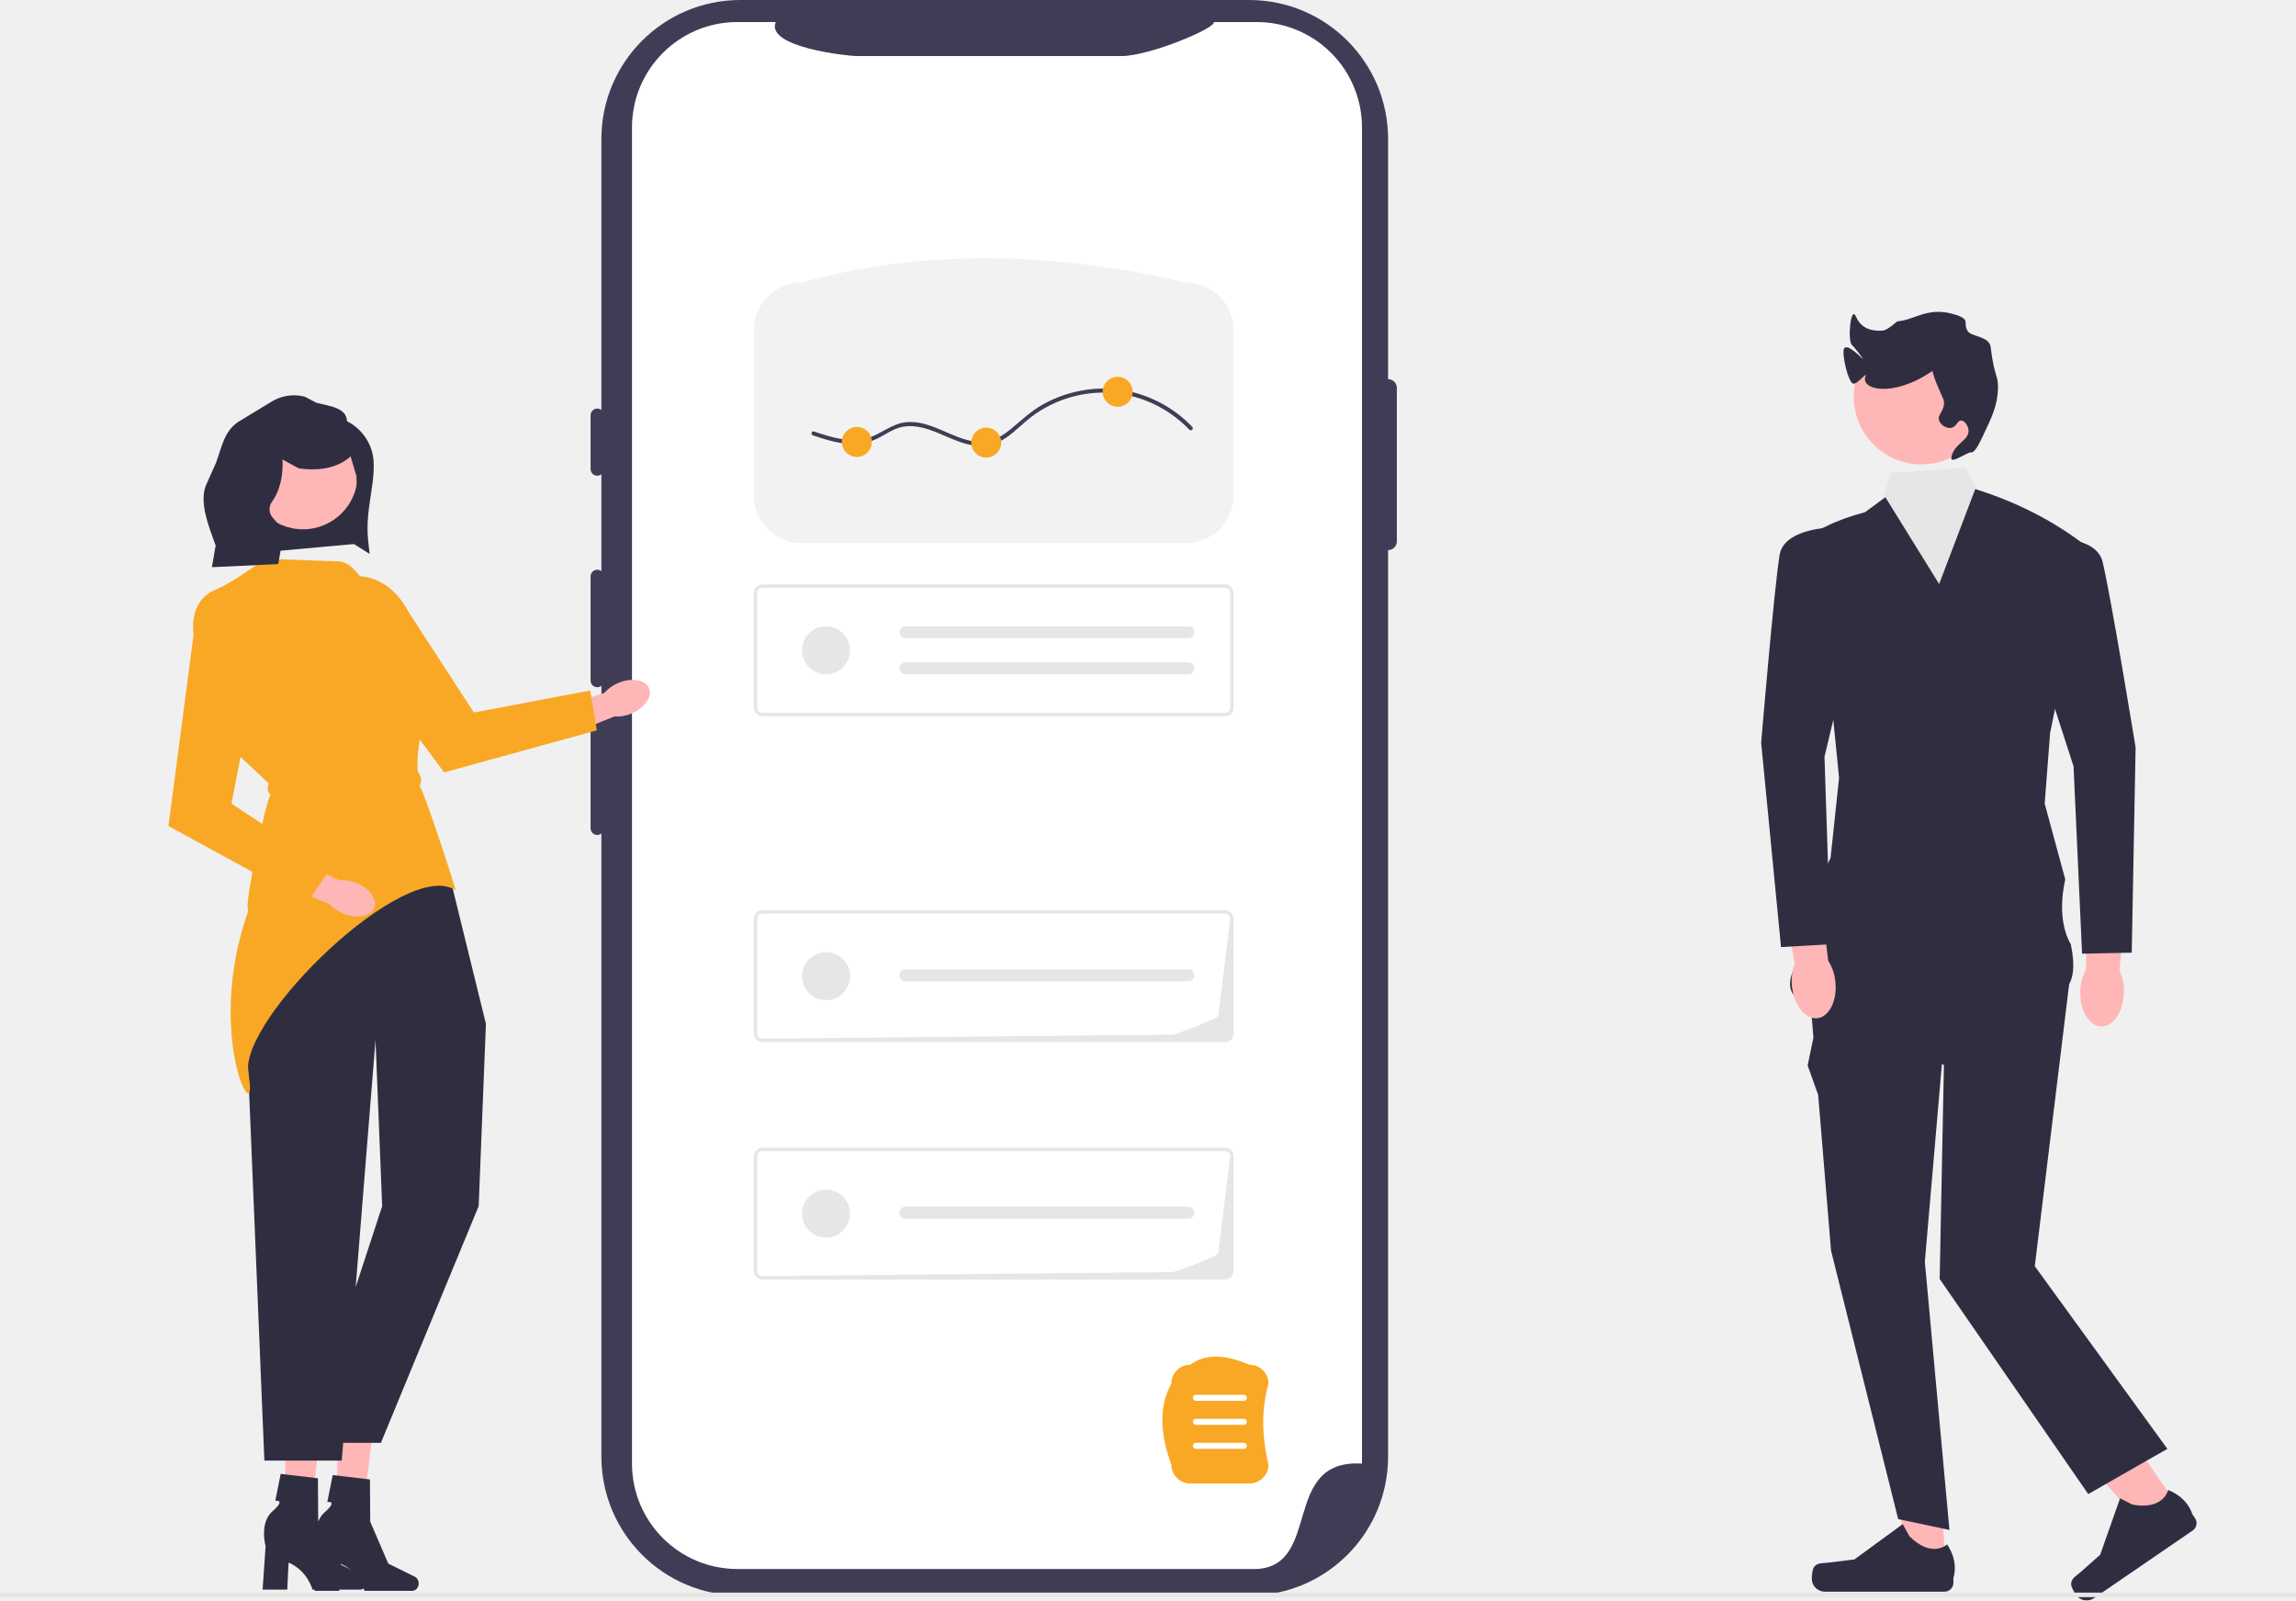
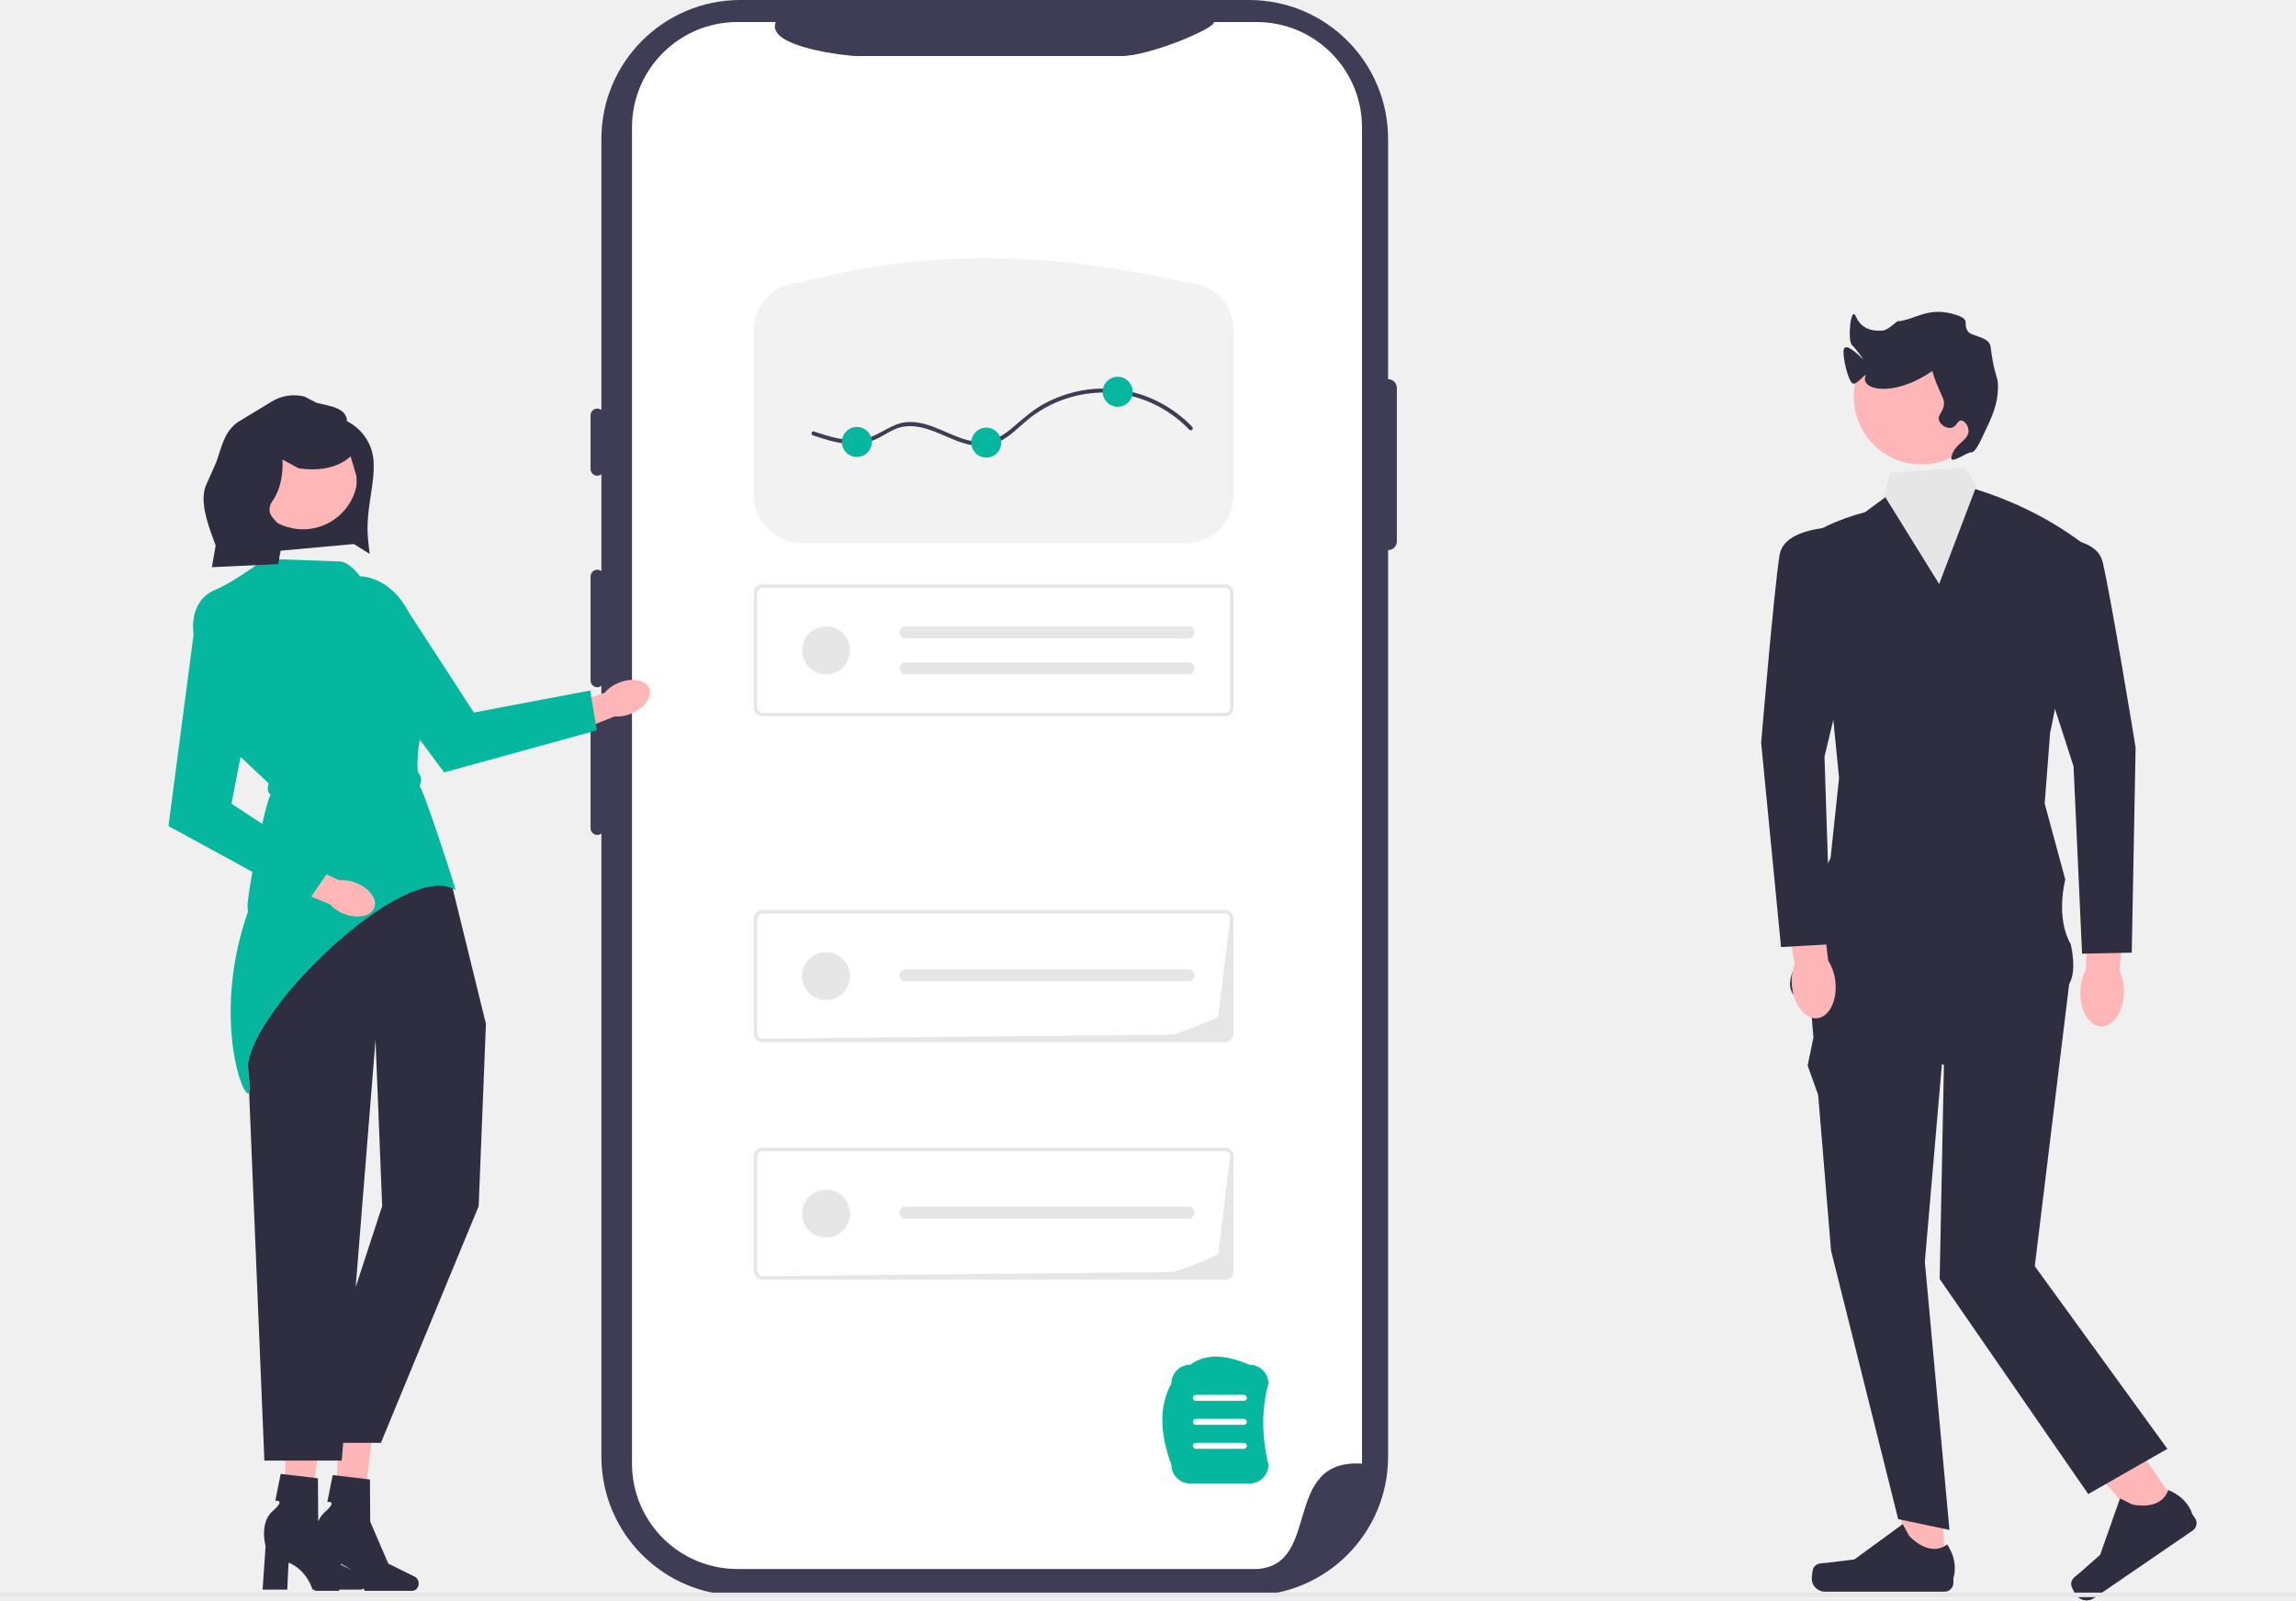
<svg xmlns="http://www.w3.org/2000/svg" width="851.034" height="593.126" viewBox="0 0 851.034 593.126">
  <g>
    <polygon points="106.029 527.613 119.193 527.924 114.22 567.999 105.3 567.789 106.029 527.613" fill="#ffb6b6" />
    <path d="M135.904,586.399l-0-0c0-1.088-.566-2.072-1.44-2.504l-9.824-4.853-6.698-15.535-.101-15.651-13.802-1.623-1.996,9.97s4.11-.613-.964,3.792c-5.074,4.405-2.631,13.024-2.631,13.024l-1.107,16.109h9.134l.49-10.018c7.104,3.014,8.846,10.018,8.846,10.018h17.706c1.319,0,2.389-1.222,2.389-2.729h0l0-0Z" fill="#2f2e41" />
  </g>
  <g>
    <polygon points="125.311 528.054 138.475 528.365 133.503 568.44 124.583 568.23 125.311 528.054" fill="#ffb6b6" />
    <path d="M155.187,586.84l-0-0c0-1.088-.566-2.072-1.44-2.504l-9.824-4.853-6.698-15.535-.101-15.651-13.802-1.623-1.996,9.97s4.11-.613-.964,3.792c-5.074,4.405-2.631,13.024-2.631,13.024l-1.107,16.109h9.134l.49-10.018c7.104,3.014,8.846,10.018,8.846,10.018h17.706c1.319,0,2.389-1.222,2.389-2.729h0l0-0Z" fill="#2f2e41" />
  </g>
  <path d="M110.215,292.991h0l-14.923,35.633c-4.975,11.878-6.551,24.905-4.553,37.626l7.253,175.054h28.677l12.517-155.886,2.47,61.577-28.708,87.732h28.235l36.242-87.733,2.687-67.555-12.876-52.422-57.02-34.028h0Z" fill="#2f2e41" />
  <g>
-     <path id="b-190" d="M514.509,140.519h0V51.514C514.509,23.063,491.446,0,462.996,0h-188.574c-28.45-0-51.514,23.063-51.514,51.513v488.291c0,28.45,23.063,51.514,51.514,51.514h188.573c28.45,0,51.514-23.063,51.514-51.514V203.875h0c1.792,0,3.245-1.453,3.245-3.245l.002-56.866c0-1.792-1.453-3.245-3.245-3.245l-0,0Z" fill="#3f3d56" />
-     <path id="c-191" d="M504.836,47.23v495.189c-30.105-1.849-14.792,37.818-39.056,39.064h-192.443c-21.579,.003-39.075-17.486-39.082-39.064V47.23c.006-21.578,17.502-39.066,39.08-39.064h14.192c-3.865,9.505,27.328,12.597,29.719,12.6h98.559c10.26-.013,35.014-10.385,34.113-12.6h15.854c21.57,.004,39.056,17.486,39.064,39.056l0,.007h-0Z" fill="#fff" />
+     <path id="b-93" d="M514.509,140.519h0V51.514C514.509,23.063,491.446,0,462.996,0h-188.574c-28.45-0-51.514,23.063-51.514,51.513v488.291c0,28.45,23.063,51.514,51.514,51.514h188.573c28.45,0,51.514-23.063,51.514-51.514V203.875h0c1.792,0,3.245-1.453,3.245-3.245l.002-56.866c0-1.792-1.453-3.245-3.245-3.245l-0,0Z" fill="#3f3d56" />
+     <path id="c-94" d="M504.836,47.23v495.189c-30.105-1.849-14.792,37.818-39.056,39.064h-192.443c-21.579,.003-39.075-17.486-39.082-39.064V47.23c.006-21.578,17.502-39.066,39.08-39.064h14.192c-3.865,9.505,27.328,12.597,29.719,12.6h98.559c10.26-.013,35.014-10.385,34.113-12.6h15.854c21.57,.004,39.056,17.486,39.064,39.056l0,.007h-0Z" fill="#fff" />
    <g>
      <path d="M221.39,151.421c-1.372,0-2.488,1.116-2.488,2.488v19.907c0,1.372,1.116,2.488,2.488,2.488s2.488-1.116,2.488-2.488v-19.907c0-1.372-1.116-2.488-2.488-2.488Z" fill="#3f3d56" />
      <path d="M221.39,211.144c-1.372,0-2.488,1.116-2.488,2.488v38.571c0,1.372,1.116,2.488,2.488,2.488s2.488-1.116,2.488-2.488v-38.571c0-1.372-1.116-2.488-2.488-2.488Z" fill="#3f3d56" />
      <path d="M221.39,265.889c-1.372,0-2.488,1.116-2.488,2.488v38.571c0,1.372,1.116,2.488,2.488,2.488s2.488-1.116,2.488-2.488v-38.571c0-1.372-1.116-2.488-2.488-2.488Z" fill="#3f3d56" />
    </g>
  </g>
  <g>
    <polygon points="808.331 559.842 796.522 567.931 759.701 526.233 777.13 514.295 808.331 559.842" fill="#ffb6b6" />
    <path d="M767.691,587.29h0c.057,.871,1.232,3.003,1.725,3.723h0c1.516,2.213,4.54,2.778,6.753,1.262l36.568-25.053c1.51-1.034,1.895-3.097,.861-4.607l-1.043-1.522s-1.326-5.815-8.914-8.903c0,0-1.603,7.587-13.259,5.409l-4.571-2.298-7.367,20.913-7.494,6.614c-1.64,1.447-3.401,2.28-3.26,4.462l-0,0,0,0Z" fill="#2f2e41" />
  </g>
  <g>
    <polygon points="721.269 581.316 706.956 581.314 700.147 526.105 717.667 528.287 721.269 581.316" fill="#ffb6b6" />
    <path d="M672.23,580.991h0c-.446,.751-.681,3.173-.681,4.046h0c0,2.683,2.175,4.858,4.858,4.858h44.327c1.83,0,3.314-1.484,3.314-3.314v-1.845s2.193-5.547-2.322-12.383c0,0-5.611,5.353-13.995-3.031l-2.472-4.479-17.897,13.089-9.92,1.221c-2.17,.267-4.094-.041-5.211,1.839h-0v0Z" fill="#2f2e41" />
  </g>
-   <path id="d-192" d="M671.085,371.505l1.077,13.019-2.143,10.353,3.903,10.915,4.774,57.71,24.884,99.498,19,4-9.121-99.387,7.075-81.978-49.449-14.13Z" fill="#2f2e41" />
-   <path id="e-193" d="M751.825,314.985l-72.666,1.009-8.074,55.508,49.449,23.213-1.577,79.276,55.071,79.72,29.331-16.758-49.149-67.7,13.763-112.89-16.148-41.378h0Z" fill="#2f2e41" />
-   <path id="f-194" d="M698.034,184.487l-12.82,16.453,6.056,126.155,47.434-1.009,8.074-110.007-10.092-28.259-3.652-6.333-4.367-8.2-28,2-2.633,9.2h-0Z" fill="#e6e6e6" />
-   <path id="g-195" d="M679.103,262.504l2.564,25.783-3.15,29.67-3.937,8.044-9,32s-9.185,13.994,11,15,86.346-5.541,86.346-5.541c0,0,8.249-.203,4.654-17.459-5.807-9.98-2.063-24.044-2.063-24.044l-7.637-28.136,2.018-26.24,14.13-68.629c-12.549-9.862-26.604-16.92-41.884-21.7l-13.383,35.19-19.925-32.162-7.569,5.551c-10.209,2.677-19.194,6.794-26.3,13.12l14.136,59.553Z" fill="#2f2e41" />
-   <path id="h-196" d="M439.546,201.291h-142.435c-9.763-.011-17.675-7.923-17.686-17.686v-61.225c.011-9.763,7.923-17.675,17.686-17.686,45.45-12.592,93.118-11.412,142.435,0,9.763,.012,17.674,7.923,17.685,17.686v61.225c-.011,9.763-7.922,17.674-17.685,17.686h-0Z" fill="#f2f2f2" />
+   <path id="d-95" d="M671.085,371.505l1.077,13.019-2.143,10.353,3.903,10.915,4.774,57.71,24.884,99.498,19,4-9.121-99.387,7.075-81.978-49.449-14.13Z" fill="#2f2e41" />
+   <path id="e-96" d="M751.825,314.985l-72.666,1.009-8.074,55.508,49.449,23.213-1.577,79.276,55.071,79.72,29.331-16.758-49.149-67.7,13.763-112.89-16.148-41.378h0Z" fill="#2f2e41" />
+   <path id="f-97" d="M698.034,184.487l-12.82,16.453,6.056,126.155,47.434-1.009,8.074-110.007-10.092-28.259-3.652-6.333-4.367-8.2-28,2-2.633,9.2h-0Z" fill="#e6e6e6" />
+   <path id="g-98" d="M679.103,262.504l2.564,25.783-3.15,29.67-3.937,8.044-9,32s-9.185,13.994,11,15,86.346-5.541,86.346-5.541c0,0,8.249-.203,4.654-17.459-5.807-9.98-2.063-24.044-2.063-24.044l-7.637-28.136,2.018-26.24,14.13-68.629c-12.549-9.862-26.604-16.92-41.884-21.7l-13.383,35.19-19.925-32.162-7.569,5.551c-10.209,2.677-19.194,6.794-26.3,13.12l14.136,59.553Z" fill="#2f2e41" />
+   <path id="h-99" d="M439.546,201.291h-142.435c-9.763-.011-17.675-7.923-17.686-17.686v-61.225c.011-9.763,7.923-17.675,17.686-17.686,45.45-12.592,93.118-11.412,142.435,0,9.763,.012,17.674,7.923,17.685,17.686v61.225c-.011,9.763-7.922,17.674-17.685,17.686h-0Z" fill="#f2f2f2" />
  <g id="i" transform="translate(0 -32.533)">
-     <path id="j-197" d="M454.057,297.99h-171.456c-1.753-.002-3.173-1.422-3.175-3.175v-42.53c.002-1.753,1.422-3.173,3.175-3.175h171.456c1.753,.002,3.173,1.422,3.175,3.175v42.531c-.002,1.753-1.422,3.173-3.175,3.175v-.001Zm-171.456-47.61c-1.052,.001-1.904,.853-1.905,1.905v42.531c.001,1.052,.853,1.904,1.905,1.905h171.456c1.052-.001,1.904-.853,1.905-1.905v-42.531c-.001-1.052-.853-1.904-1.905-1.905h-171.456Z" fill="#e6e6e6" />
-     <path id="k-198" d="M335.625,264.656c-1.227,.026-2.201,1.042-2.176,2.269,.025,1.191,.985,2.15,2.176,2.176h104.778c1.227,.047,2.26-.91,2.307-2.137,.047-1.227-.91-2.26-2.137-2.306h-104.948v-.002Z" fill="#e6e6e6" />
-     <path id="l-199" d="M335.625,277.995c-1.227,.026-2.201,1.042-2.176,2.269,.025,1.191,.985,2.15,2.176,2.176h104.778c1.227,.047,2.26-.91,2.307-2.137,.047-1.227-.91-2.26-2.137-2.306h-104.948v-.002Z" fill="#e6e6e6" />
+     <path id="j-100" d="M454.057,297.99h-171.456c-1.753-.002-3.173-1.422-3.175-3.175v-42.53c.002-1.753,1.422-3.173,3.175-3.175h171.456c1.753,.002,3.173,1.422,3.175,3.175v42.531c-.002,1.753-1.422,3.173-3.175,3.175v-.001Zm-171.456-47.61c-1.052,.001-1.904,.853-1.905,1.905v42.531c.001,1.052,.853,1.904,1.905,1.905h171.456c1.052-.001,1.904-.853,1.905-1.905v-42.531c-.001-1.052-.853-1.904-1.905-1.905h-171.456Z" fill="#e6e6e6" />
+     <path id="k-101" d="M335.625,264.656c-1.227,.026-2.201,1.042-2.176,2.269,.025,1.191,.985,2.15,2.176,2.176h104.778c1.227,.047,2.26-.91,2.307-2.137,.047-1.227-.91-2.26-2.137-2.306h-104.948v-.002Z" fill="#e6e6e6" />
+     <path id="l-102" d="M335.625,277.995c-1.227,.026-2.201,1.042-2.176,2.269,.025,1.191,.985,2.15,2.176,2.176h104.778c1.227,.047,2.26-.91,2.307-2.137,.047-1.227-.91-2.26-2.137-2.306h-104.948v-.002Z" fill="#e6e6e6" />
    <circle id="m" cx="306.192" cy="273.551" r="8.891" fill="#e6e6e6" />
  </g>
  <g id="n" transform="translate(0 0.223)">
-     <path id="o-200" d="M454.057,473.99h-171.456c-1.753-.002-3.173-1.422-3.175-3.175v-42.53c.002-1.753,1.422-3.173,3.175-3.175h171.456c1.753,.002,3.173,1.422,3.175,3.175v42.531c-.002,1.753-1.422,3.173-3.175,3.175v-.001Zm-171.456-47.61c-1.052,.001-1.904,.853-1.905,1.905v42.531c.001,1.052,.853,1.904,1.905,1.905l151.979-1.498c1.052-.001,16.999-5.948,17-7l4.382-35.938c-.001-1.052-.853-1.904-1.905-1.905h-171.456Z" fill="#e6e6e6" />
-     <path id="p-201" d="M335.625,446.996c-1.227-.026-2.244,.948-2.269,2.176s.948,2.244,2.176,2.269c.031,.001,.063,.001,.094,0h104.778c1.227,.047,2.26-.91,2.307-2.136,.047-1.227-.91-2.26-2.137-2.307h-104.948v-.002Z" fill="#e6e6e6" />
+     <path id="o-103" d="M454.057,473.99h-171.456c-1.753-.002-3.173-1.422-3.175-3.175v-42.53c.002-1.753,1.422-3.173,3.175-3.175h171.456c1.753,.002,3.173,1.422,3.175,3.175v42.531c-.002,1.753-1.422,3.173-3.175,3.175v-.001Zm-171.456-47.61c-1.052,.001-1.904,.853-1.905,1.905v42.531c.001,1.052,.853,1.904,1.905,1.905l151.979-1.498c1.052-.001,16.999-5.948,17-7l4.382-35.938c-.001-1.052-.853-1.904-1.905-1.905h-171.456Z" fill="#e6e6e6" />
+     <path id="p-104" d="M335.625,446.996c-1.227-.026-2.244,.948-2.269,2.176s.948,2.244,2.176,2.269c.031,.001,.063,.001,.094,0h104.778c1.227,.047,2.26-.91,2.307-2.136,.047-1.227-.91-2.26-2.137-2.307h-104.948v-.002Z" fill="#e6e6e6" />
    <circle id="q" cx="306.192" cy="449.551" r="8.891" fill="#e6e6e6" />
  </g>
  <g id="r" transform="translate(0 0.223)">
-     <path id="s-202" d="M454.057,385.99h-171.456c-1.753-.002-3.173-1.422-3.175-3.175v-42.53c.002-1.753,1.422-3.173,3.175-3.175h171.456c1.753,.002,3.173,1.422,3.175,3.175v42.531c-.002,1.753-1.422,3.173-3.175,3.175v-.001Zm-171.456-47.61c-1.052,.001-1.904,.853-1.905,1.905v42.531c.001,1.052,.853,1.904,1.905,1.905l151.979-1.498c1.052-.001,16.999-5.948,17-7l4.382-35.938c-.001-1.052-.853-1.904-1.905-1.905h-171.456Z" fill="#e6e6e6" />
-     <path id="t-203" d="M335.625,358.996c-1.227-.026-2.244,.948-2.269,2.176s.948,2.244,2.176,2.269c.031,.001,.063,.001,.094,0h104.778c1.227,.047,2.26-.91,2.307-2.136,.047-1.227-.91-2.26-2.137-2.307h-104.948v-.002Z" fill="#e6e6e6" />
+     <path id="s-105" d="M454.057,385.99h-171.456c-1.753-.002-3.173-1.422-3.175-3.175v-42.53c.002-1.753,1.422-3.173,3.175-3.175h171.456c1.753,.002,3.173,1.422,3.175,3.175v42.531c-.002,1.753-1.422,3.173-3.175,3.175v-.001Zm-171.456-47.61c-1.052,.001-1.904,.853-1.905,1.905v42.531c.001,1.052,.853,1.904,1.905,1.905l151.979-1.498c1.052-.001,16.999-5.948,17-7l4.382-35.938c-.001-1.052-.853-1.904-1.905-1.905h-171.456Z" fill="#e6e6e6" />
+     <path id="t-106" d="M335.625,358.996c-1.227-.026-2.244,.948-2.269,2.176s.948,2.244,2.176,2.269c.031,.001,.063,.001,.094,0h104.778c1.227,.047,2.26-.91,2.307-2.136,.047-1.227-.91-2.26-2.137-2.307h-104.948v-.002Z" fill="#e6e6e6" />
    <circle id="u" cx="306.192" cy="361.551" r="8.891" fill="#e6e6e6" />
  </g>
  <g>
    <circle cx="712.17" cy="147.071" r="25.049" fill="#ffb6b6" />
    <path d="M730.567,167.652c1.38,.235,3-3.109,4.547-6.366,3.24-6.819,5.3-11.153,5.457-17.28,.134-5.222-1.317-3.851-2.728-15.461-.465-3.829-7.007-3.822-8.339-5.64-2.249-3.071,1.202-4.338-4.394-6.183-10.481-3.456-15.221,1.913-21.877,2.375-.168,.012-3.468,3.239-5.311,3.406-3.229,.292-7.887-.211-9.975-5.13-1.953-4.6-3.246,8.842-1.501,10.505,1.482,1.412,4.038,4.957,4.103,5.215,.074,.292-6.077-6.522-7.104-3.714-.739,2.021,1.587,12.418,3.466,12.809,1.571,.327,5.414-4.853,4.547-2.728-2.011,4.926,10.081,8.07,24.556-1.819,.513-.351,.028,.209,1.819,4.547,2.258,5.472,2.768,5.769,2.728,7.276-.085,3.263-2.535,4.223-1.819,6.366,.58,1.736,2.846,3.079,4.547,2.728,1.919-.396,2.249-2.771,3.638-2.728,1.19,.036,2.603,1.829,2.728,3.638,.265,3.811-5.378,4.86-6.366,10.004-.558,2.903,6.008-2.035,7.276-1.819Z" fill="#2f2e41" />
  </g>
  <g>
-     <path id="v-204" d="M787.255,367.879h0c.108-2.805-.456-5.595-1.647-8.137l2.58-29.233-13.95-.82-1.114,29.747c-1.316,2.48-2.019,5.238-2.051,8.045-.175,7.022,3.306,12.804,7.773,12.916s8.232-5.491,8.407-12.512l.002-.007Z" fill="#ffb6b6" />
-     <path id="w-205" d="M757.58,250l11,34,3.158,69.441,18.414-.376,1.429-76.065s-9.177-56.205-12.25-68.838c-3.073-12.633-31.407-7.951-31.407-7.951l9.656,49.79v-0Z" fill="#2f2e41" />
+     <path id="v-107" d="M787.255,367.879h0c.108-2.805-.456-5.595-1.647-8.137l2.58-29.233-13.95-.82-1.114,29.747c-1.316,2.48-2.019,5.238-2.051,8.045-.175,7.022,3.306,12.804,7.773,12.916s8.232-5.491,8.407-12.512l.002-.007Z" fill="#ffb6b6" />
+     <path id="w-108" d="M757.58,250l11,34,3.158,69.441,18.414-.376,1.429-76.065s-9.177-56.205-12.25-68.838c-3.073-12.633-31.407-7.951-31.407-7.951l9.656,49.79v-0Z" fill="#2f2e41" />
  </g>
  <path d="M301.32,161.356c5.202,1.727,10.656,3.476,16.209,3.181,2.527-.134,4.958-.737,7.25-1.809,2.351-1.099,4.499-2.592,6.879-3.634,8.746-3.828,17.419,2.711,25.575,5.166,4.069,1.225,8.349,1.518,12.329-.188,4.398-1.884,7.715-5.48,11.336-8.482,8.118-6.731,18.711-10.361,29.248-10.086,11.559,.301,22.747,5.406,30.707,13.757,.667,.7,1.727-.362,1.061-1.061-6.956-7.298-16.33-12.219-26.311-13.71-10.003-1.494-20.387,.502-29.183,5.484-4.451,2.521-8.021,5.971-11.941,9.192-3.818,3.136-8.063,5.157-13.097,4.49-8.672-1.148-16.131-7.831-25.125-7.225-5.744,.387-9.847,4.709-15.252,6.087-6.448,1.644-13.188-.584-19.284-2.608-.918-.305-1.312,1.143-.399,1.446h0l-0-0Z" fill="#3f3d56" />
-   <circle id="x" cx="317.602" cy="163.793" r="5.556" fill="#f9a826" />
-   <circle id="y" cx="365.566" cy="164.039" r="5.556" fill="#f9a826" />
-   <circle id="a`" cx="414.276" cy="145.192" r="5.556" fill="#f9a826" />
-   <path id="aa-206" d="M91.886,337.949c-16.427,46.772,4.503,83.62,.159,59.85-3.63-19.865,58.223-80.315,76.841-67.85-.39-2.017-12.224-38.387-13.384-38.555,1.623-4.087-.639-4.126-.731-6.22-.352-8.088,1.528-16.484,5.19-25.125,2.4-6.676,2.442-12.412,.116-17.037-2.001-3.801-5.364-6.707-9.415-8.137l-12.2-14.734c-3.178-3.835-7.865-12.11-12.845-12.079l-26.733-.955c-.764-.459-10.151,7.613-19.291,11.574-9.913,4.3-7.868,16.036-7.843,16.186l.023,.14,.109,.1,14.571,42.888,13.165,12.338c-.667,1.934-.5,3.386,.749,4.219-1.793,1.326-9.769,41.007-8.481,42.397v1h0Z" fill="#f9a826" />
+   <circle id="x" cx="317.602" cy="163.793" r="5.556" fill="#06b7a0" />
+   <circle id="y" cx="365.566" cy="164.039" r="5.556" fill="#06b7a0" />
+   <circle id="a`" cx="414.276" cy="145.192" r="5.556" fill="#06b7a0" />
+   <path id="aa-109" d="M91.886,337.949c-16.427,46.772,4.503,83.62,.159,59.85-3.63-19.865,58.223-80.315,76.841-67.85-.39-2.017-12.224-38.387-13.384-38.555,1.623-4.087-.639-4.126-.731-6.22-.352-8.088,1.528-16.484,5.19-25.125,2.4-6.676,2.442-12.412,.116-17.037-2.001-3.801-5.364-6.707-9.415-8.137l-12.2-14.734c-3.178-3.835-7.865-12.11-12.845-12.079l-26.733-.955c-.764-.459-10.151,7.613-19.291,11.574-9.913,4.3-7.868,16.036-7.843,16.186l.023,.14,.109,.1,14.571,42.888,13.165,12.338c-.667,1.934-.5,3.386,.749,4.219-1.793,1.326-9.769,41.007-8.481,42.397v1h0Z" fill="#06b7a0" />
  <g>
-     <path id="ab-207" d="M229.25,253.07c-1.988,.793-3.757,2.051-5.159,3.668l-21.17,7.257,3.748,9.972,21.071-8.435c2.135,.149,4.275-.215,6.241-1.062,4.947-2.053,7.9-6.269,6.592-9.417s-6.376-4.036-11.323-1.983h0v-0Z" fill="#ffb6b6" />
-     <path id="ac-208" d="M116.321,221.067h0l48.295,65.19,56.611-15.59-2.461-14.768-43.108,8.165-24.049-36.972c-7.853-15.18-23.331-18.237-35.288-6.026v.001Z" fill="#f9a826" />
+     <path id="ab-110" d="M229.25,253.07c-1.988,.793-3.757,2.051-5.159,3.668l-21.17,7.257,3.748,9.972,21.071-8.435c2.135,.149,4.275-.215,6.241-1.062,4.947-2.053,7.9-6.269,6.592-9.417s-6.376-4.036-11.323-1.983h0v-0Z" fill="#ffb6b6" />
+     <path id="ac-111" d="M116.321,221.067h0l48.295,65.19,56.611-15.59-2.461-14.768-43.108,8.165-24.049-36.972c-7.853-15.18-23.331-18.237-35.288-6.026v.001Z" fill="#06b7a0" />
  </g>
  <g>
-     <path d="M463.186,549.787h-22.039c-3.849,0-6.98-3.132-6.98-6.98-4.178-11.351-4.705-21.533,0-30.039,0-3.849,3.131-6.98,6.98-6.98,6.517-4.727,14.115-3.292,22.039,0,3.849,0,6.98,3.132,6.98,6.98-2.674,9.624-2.481,19.665,0,30.039,0,3.849-3.131,6.98-6.98,6.98Z" fill="#f9a826" />
+     <path d="M463.186,549.787h-22.039c-3.849,0-6.98-3.132-6.98-6.98-4.178-11.351-4.705-21.533,0-30.039,0-3.849,3.131-6.98,6.98-6.98,6.517-4.727,14.115-3.292,22.039,0,3.849,0,6.98,3.132,6.98,6.98-2.674,9.624-2.481,19.665,0,30.039,0,3.849-3.131,6.98-6.98,6.98Z" fill="#06b7a0" />
    <g>
-       <path id="ad-209" d="M461.055,519.156h-17.8c-.614,0-1.112-.498-1.112-1.112s.498-1.112,1.112-1.112h17.8c.614,0,1.112,.498,1.112,1.112s-.498,1.112-1.112,1.112h0Z" fill="#fff" />
-       <path id="ae-210" d="M461.055,528.054h-17.8c-.614,0-1.112-.498-1.112-1.112s.498-1.112,1.112-1.112h17.8c.614,0,1.112,.498,1.112,1.112s-.498,1.112-1.112,1.112h0Z" fill="#fff" />
-       <path id="af-211" d="M461.055,536.953h-17.8c-.614,0-1.112-.498-1.112-1.112s.498-1.112,1.112-1.112h17.8c.614,0,1.112,.498,1.112,1.112s-.498,1.112-1.112,1.112h0Z" fill="#fff" />
+       <path id="ad-112" d="M461.055,519.156h-17.8c-.614,0-1.112-.498-1.112-1.112s.498-1.112,1.112-1.112h17.8c.614,0,1.112,.498,1.112,1.112s-.498,1.112-1.112,1.112h0Z" fill="#fff" />
+       <path id="ae-113" d="M461.055,528.054h-17.8c-.614,0-1.112-.498-1.112-1.112s.498-1.112,1.112-1.112h17.8c.614,0,1.112,.498,1.112,1.112s-.498,1.112-1.112,1.112h0Z" fill="#fff" />
+       <path id="af-114" d="M461.055,536.953h-17.8c-.614,0-1.112-.498-1.112-1.112s.498-1.112,1.112-1.112h17.8c.614,0,1.112,.498,1.112,1.112s-.498,1.112-1.112,1.112h0Z" fill="#fff" />
    </g>
  </g>
  <rect id="ag" y="590.23" width="851.034" height="1.683" fill="#e6e6e6" />
  <g>
-     <path id="ah-212" d="M664.204,365.547c.723,6.986,4.914,12.277,9.359,11.816,4.445-.461,7.463-6.497,6.74-13.484-.251-2.796-1.167-5.491-2.673-7.861l-3.435-29.569-13.843,1.907,4.856,28.942c-.989,2.627-1.334,5.453-1.006,8.241h0l.003,.007Z" fill="#ffb6b6" />
-     <path id="ai-213" d="M684.574,245.703l5.736-50.392s-28.613-2.453-30.689,10.381c-2.076,12.834-6.833,69.585-6.833,69.585l7.368,75.72,18.387-1.064-2.278-69.475,8.31-34.756v0Z" fill="#2f2e41" />
+     <path id="ah-115" d="M664.204,365.547c.723,6.986,4.914,12.277,9.359,11.816,4.445-.461,7.463-6.497,6.74-13.484-.251-2.796-1.167-5.491-2.673-7.861l-3.435-29.569-13.843,1.907,4.856,28.942c-.989,2.627-1.334,5.453-1.006,8.241h0l.003,.007Z" fill="#ffb6b6" />
+     <path id="ai-116" d="M684.574,245.703l5.736-50.392s-28.613-2.453-30.689,10.381c-2.076,12.834-6.833,69.585-6.833,69.585l7.368,75.72,18.387-1.064-2.278-69.475,8.31-34.756v0Z" fill="#2f2e41" />
  </g>
  <polygon points="131.845 201.557 93.186 205.077 92.045 164.897 134.162 163.701 131.845 201.557" fill="#2f2e41" />
  <circle cx="112.296" cy="175.875" r="20.288" fill="#ffb6b6" />
  <path d="M128.617,156.107c-.143-5.034-6.407-5.579-11.287-6.822l-4.426-2.297c-4.344-1.106-8.953-.328-12.694,2.142l-11.801,7.149c-5.299,3.499-6.141,9.155-8.295,15.128l-3.9,8.744c-2.121,5.88,.682,13.671,2.826,19.543l.899,2.46-1.405,8.052,24.593-1.149,2.186-12.431-4.198-4.719c-1.489-1.674-1.61-4.16-.29-5.971h0c4.749-6.514,3.868-15.643,3.868-15.643l6.01,3.278c3.949,.539,7.467,.48,10.564-.167,3.405-.712,6.299-2.134,8.69-4.255l2.143,7.206c.552,8.969-1.124,11.35-9.118,20.123l14.019,8.801-.518-4.763c-1.233-11.33,2.527-20.265,2-29.486-.364-6.376-4.157-12.057-9.864-14.925h-0Z" fill="#2f2e41" />
  <g>
-     <path id="aj-214" d="M131.975,327.18c-1.981-.811-4.127-1.136-6.259-.947l-20.267-9.492-4.234,9.776,21.014,8.576c1.432,1.591,3.224,2.816,5.226,3.573,4.984,1.961,10.037,.981,11.284-2.191s-1.781-7.333-6.765-9.294h0Z" fill="#ffb6b6" />
-     <path id="ak-215" d="M73.003,225.694h0l-10.569,80.439,51.544,28.127,8.492-12.33-36.674-24.083,8.397-43.299c4.901-16.373-4.105-29.327-21.189-28.854l-.001,.001Z" fill="#f9a826" />
+     <path id="aj-117" d="M131.975,327.18c-1.981-.811-4.127-1.136-6.259-.947l-20.267-9.492-4.234,9.776,21.014,8.576c1.432,1.591,3.224,2.816,5.226,3.573,4.984,1.961,10.037,.981,11.284-2.191s-1.781-7.333-6.765-9.294h0Z" fill="#ffb6b6" />
+     <path id="ak-118" d="M73.003,225.694h0l-10.569,80.439,51.544,28.127,8.492-12.33-36.674-24.083,8.397-43.299c4.901-16.373-4.105-29.327-21.189-28.854l-.001,.001Z" fill="#06b7a0" />
  </g>
</svg>
